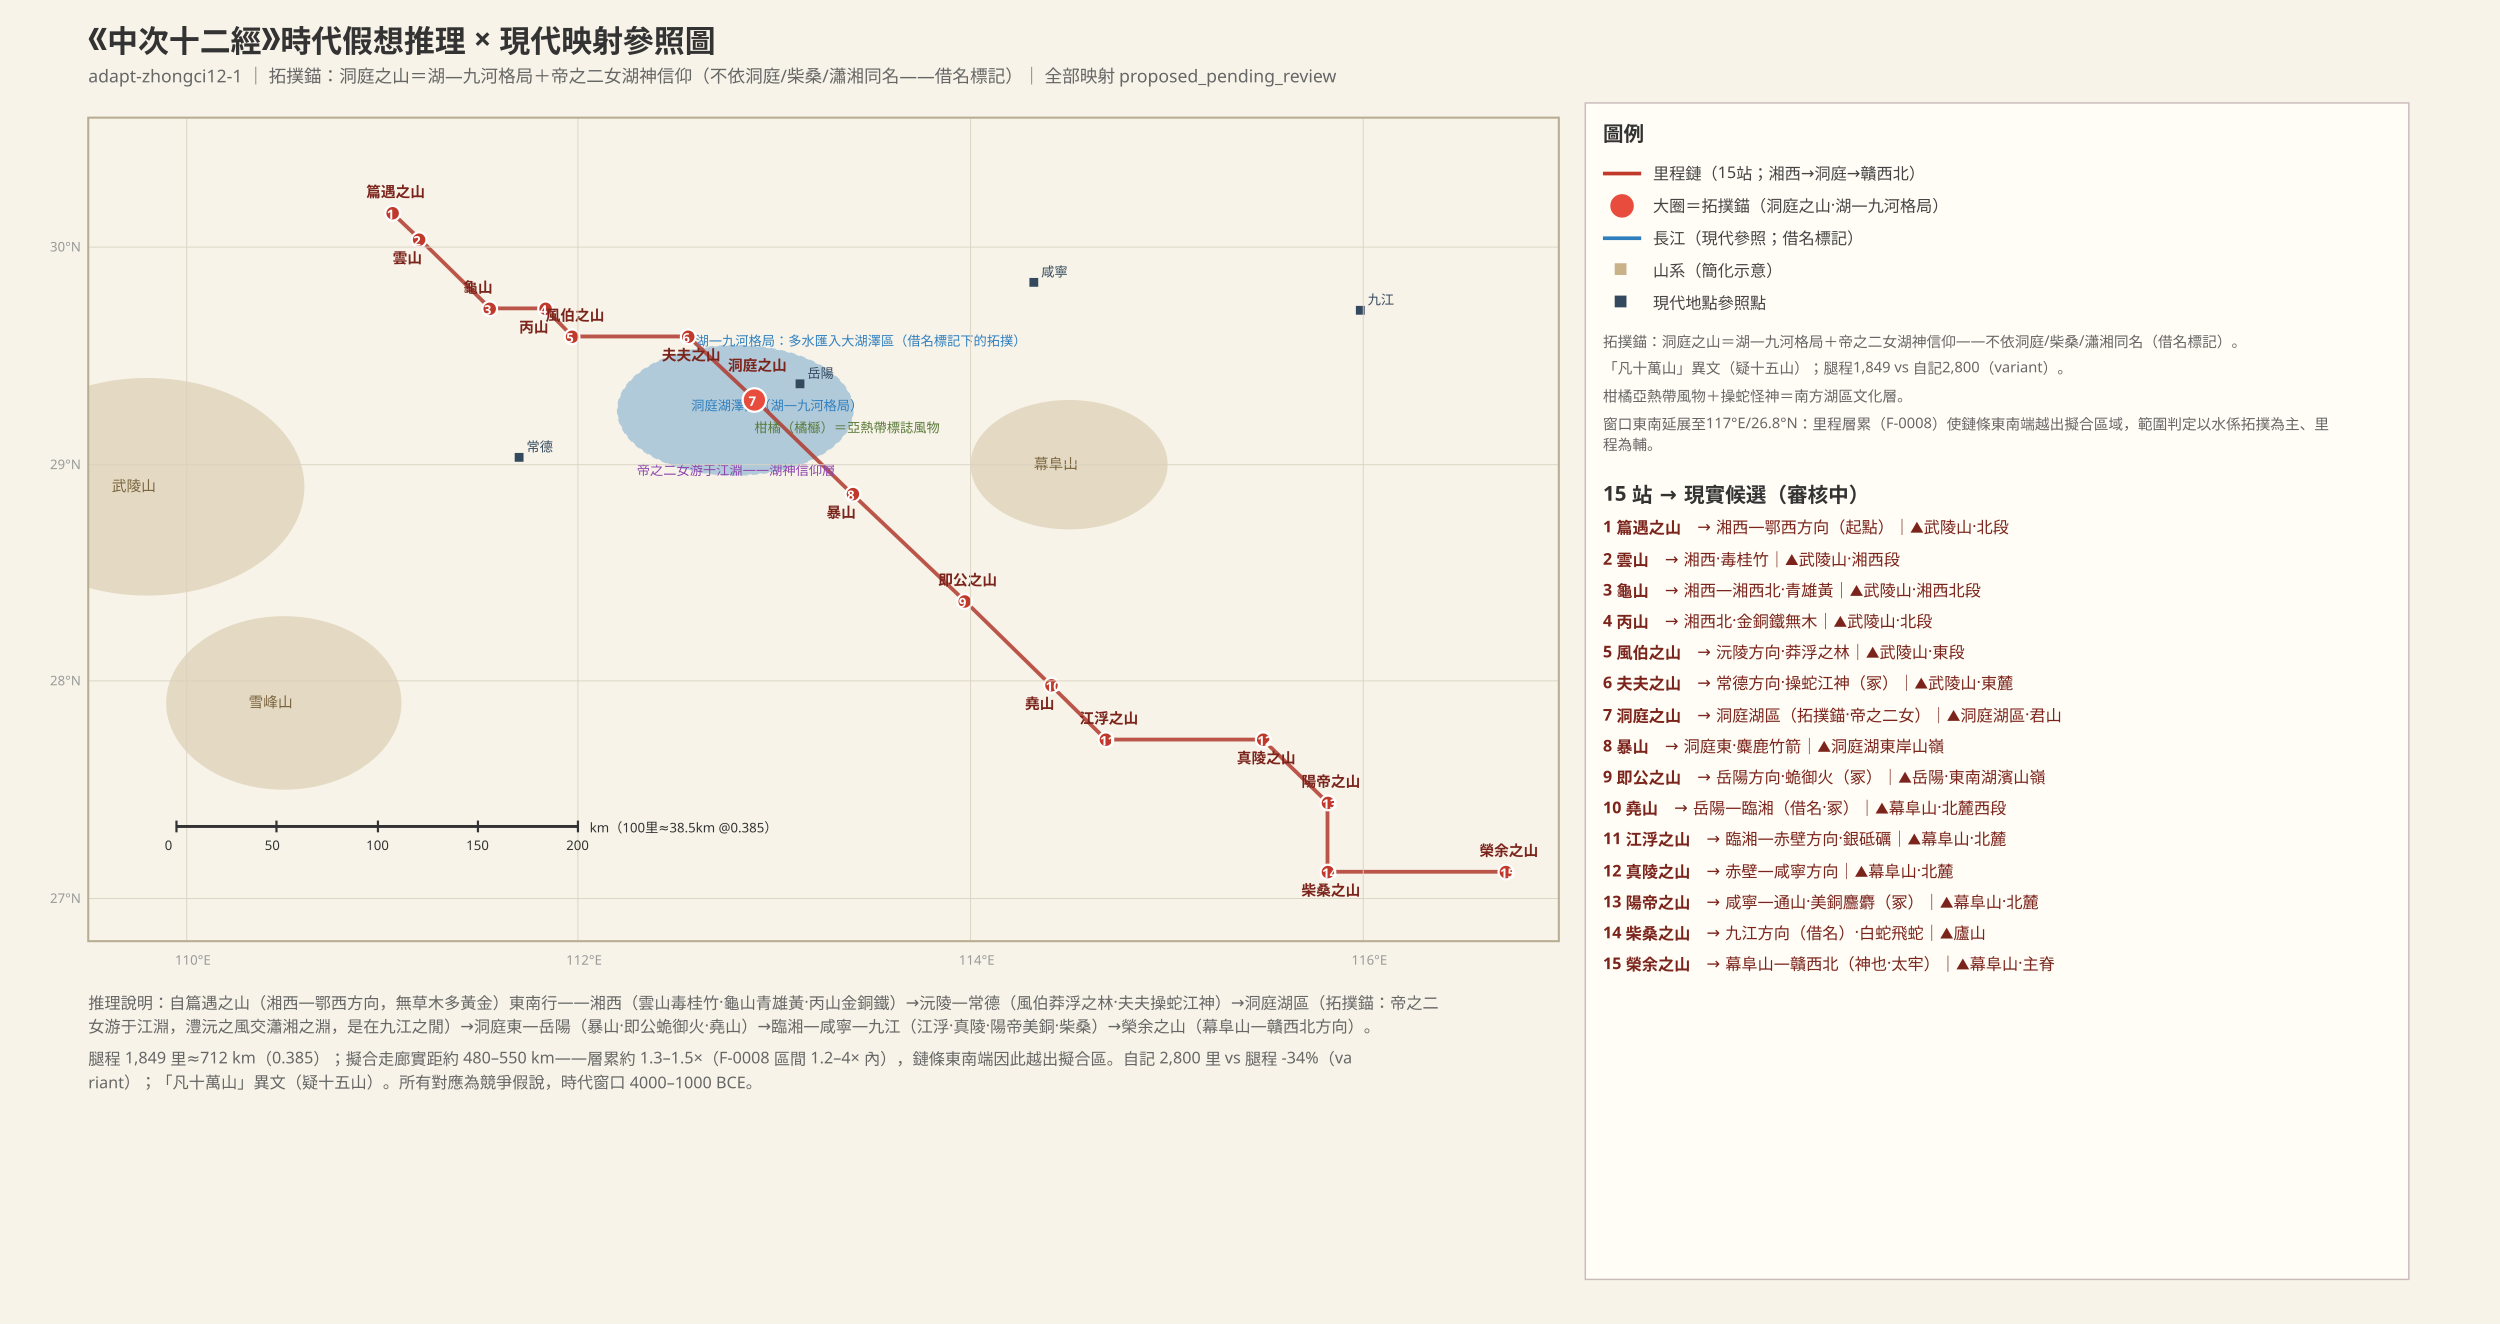
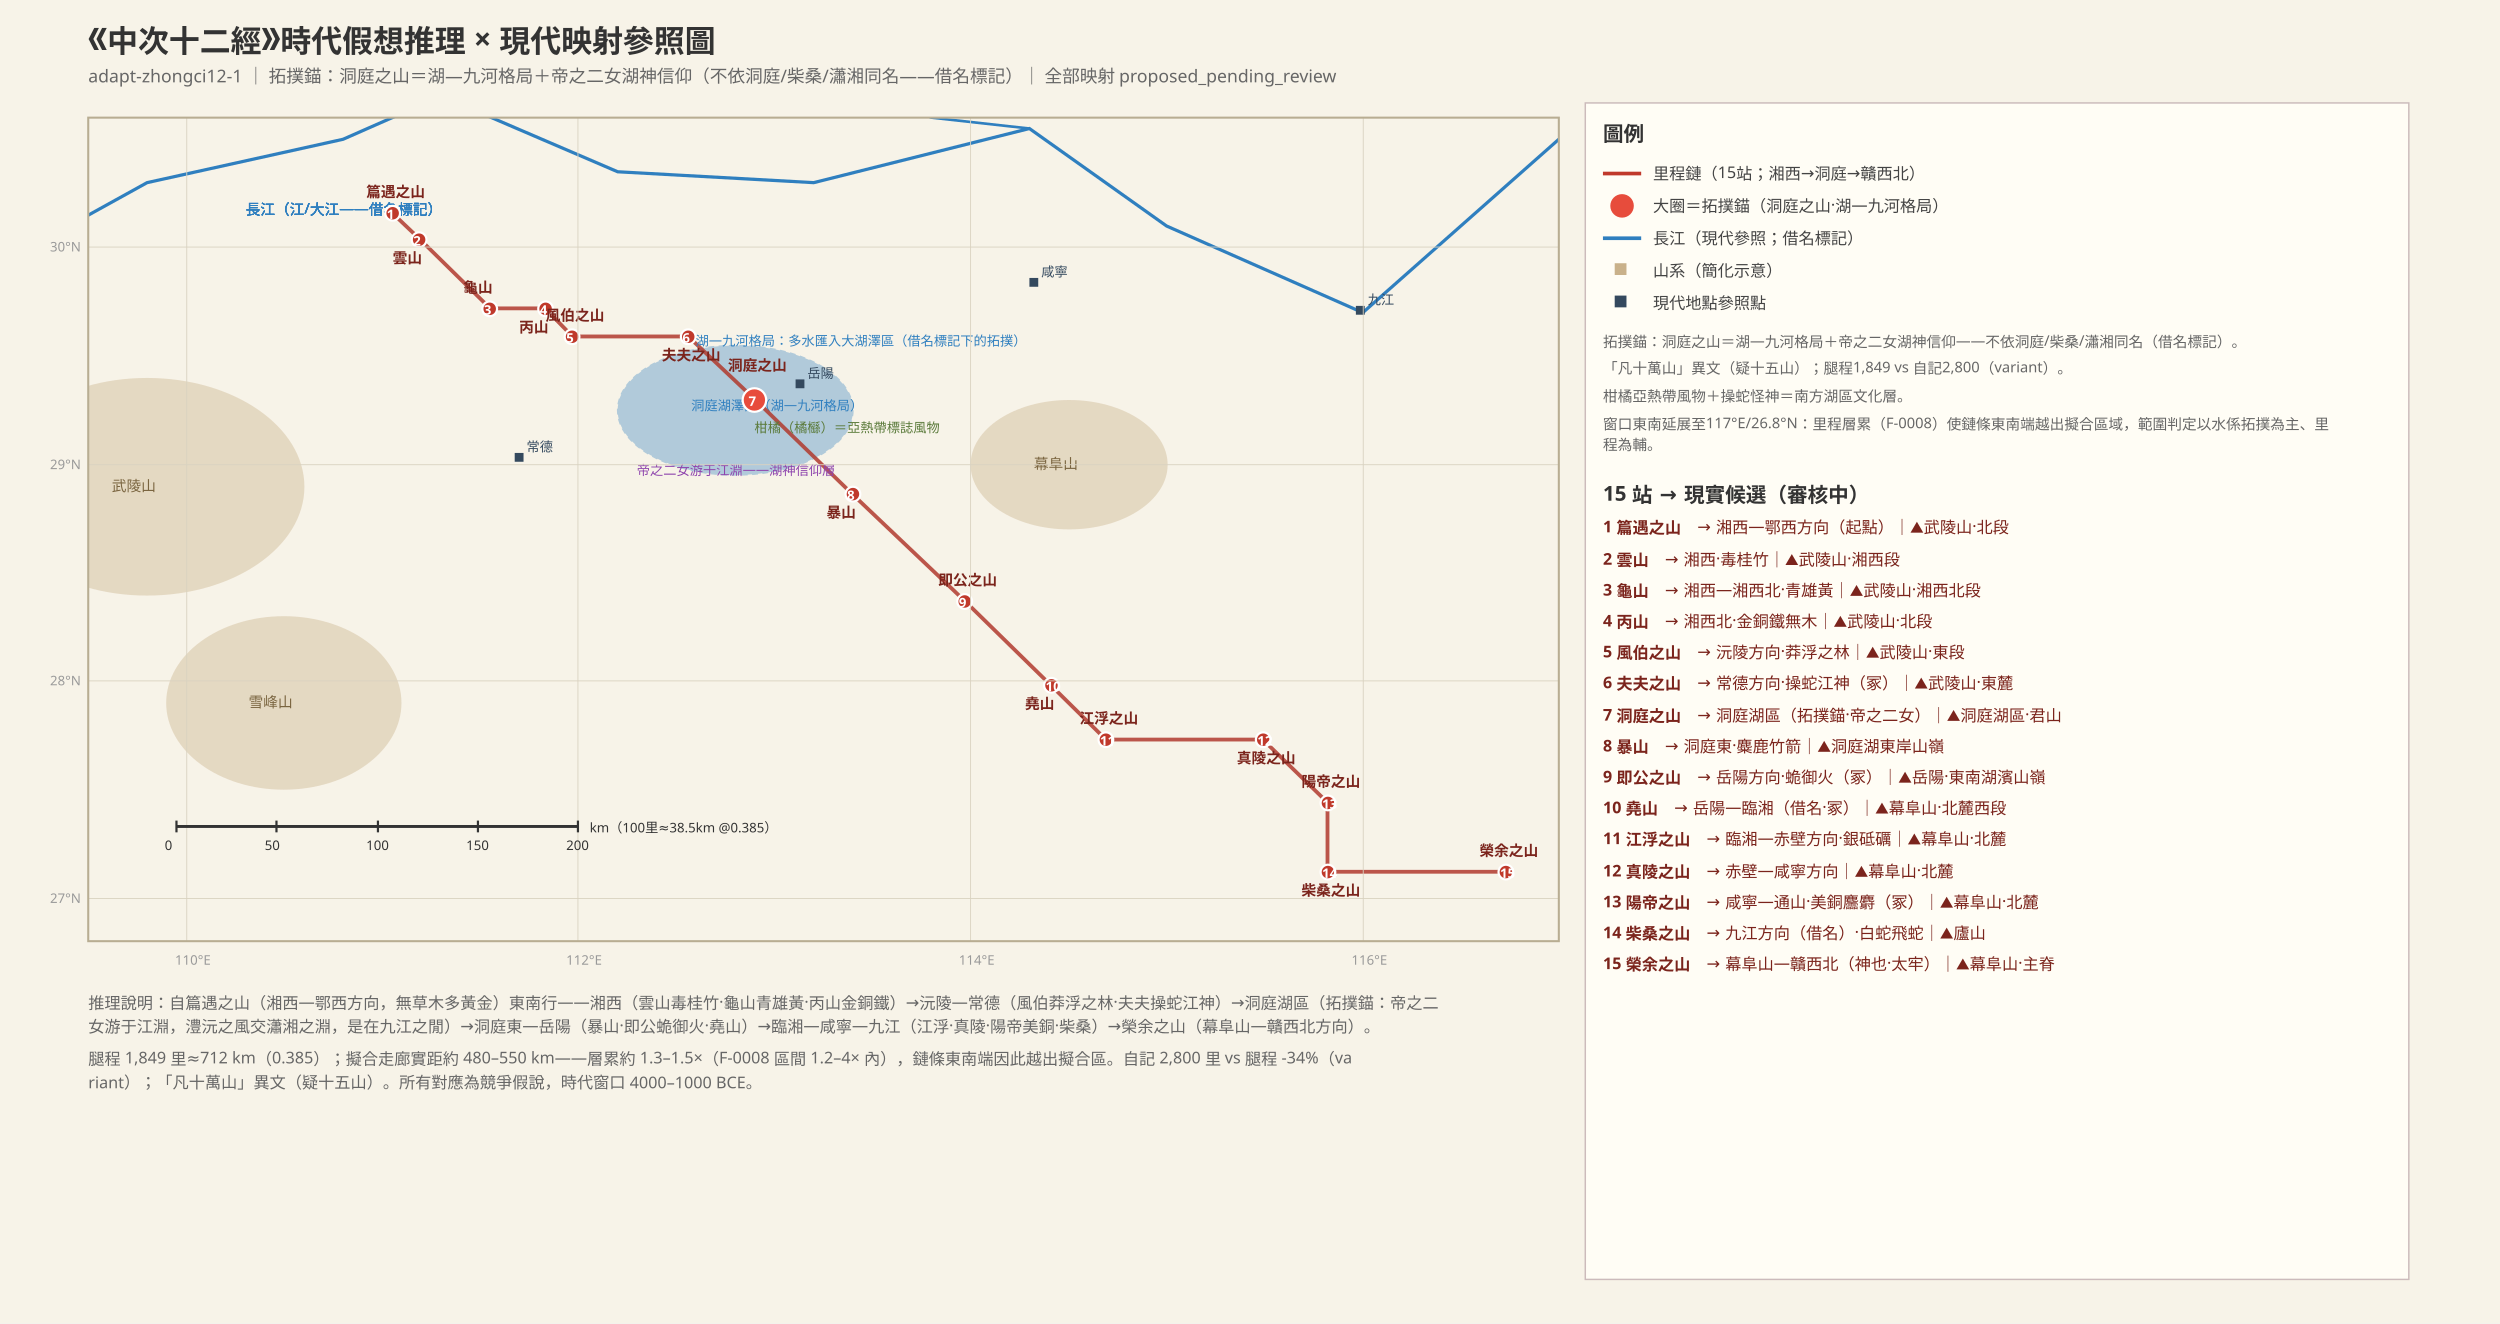
<svg xmlns="http://www.w3.org/2000/svg" width="1700" height="900" font-family="PingFang SC, Hiragino Sans GB, Microsoft YaHei, sans-serif">
  <rect width="1700" height="900" fill="#f7f3e8" />
  <defs>
    <marker id="arr" markerWidth="8" markerHeight="8" refX="7" refY="3" orient="auto">
      <path d="M0,0 L7,3 L0,6 Z" fill="#555" />
    </marker>
    <pattern id="sand" width="8" height="8" patternUnits="userSpaceOnUse">
      <rect width="8" height="8" fill="#efe3c0" />
      <circle cx="2" cy="2" r="0.8" fill="#d6b96a" />
      <circle cx="6" cy="6" r="0.8" fill="#d6b96a" />
    </pattern>
    <clipPath id="mapclip">
      <rect x="60" y="80" width="1000" height="560" />
    </clipPath>
  </defs>
  <text x="60" y="34" font-size="21" font-weight="bold" fill="#333">《中次十二經》時代假想推理 × 現代映射參照圖</text>
  <text x="60" y="56" font-size="12" fill="#666">adapt-zhongci12-1 ｜ 拓撲錨：洞庭之山＝湖—九河格局＋帝之二女湖神信仰（不依洞庭/柴桑/瀟湘同名——借名標記）｜ 全部映射 proposed_pending_review</text>
  <g clip-path="url(#mapclip)">
+     <polyline points="-646.7,-531.6 -473.3,-524.2 -300.0,-502.1 -140.0,-494.7 20.0,-487.4 153.3,-494.7 200.0,-512.4" fill="none" stroke="#2f7fbf" stroke-width="2.0" />
+     <text x="167" y="146" font-size="10" fill="#2f7fbf">長江（江/大江——借名標記）</text>
+     <polyline points="140.0,-435.8 246.7,-457.9 340.0,-480.0 433.3,-502.1 513.3,-512.4 580.0,-521.3" fill="none" stroke="#2f7fbf" stroke-width="1.8" />
+     <text x="167" y="146" font-size="10" fill="#2f7fbf">長江（江/大江——借名標記）</text>
+     <polyline points="300.0,-391.6 366.7,-435.8 440.0,-487.4 500.0,-509.5" fill="none" stroke="#2f7fbf" stroke-width="1.5" />
+     <text x="167" y="146" font-size="10" fill="#2f7fbf">長江（江/大江——借名標記）</text>
+     <polyline points="-300.0,-273.7 -270.7,-284.0 -140.0,-244.2 -6.7,-222.1 180.0,-214.7 326.7,-222.1 412.0,-132.2 473.3,-37.9 526.7,35.8 633.3,80.0 700.0,87.4" fill="none" stroke="#2f7fbf" stroke-width="1.8" />
+     <text x="167" y="146" font-size="10" fill="#2f7fbf">長江（江/大江——借名標記）</text>
+     <polyline points="-1673.3,-273.7 -1540.0,-214.7 -1433.3,-111.6 -1353.3,35.8 -1273.3,227.4 -1220.0,625.3 -1140.0,551.6 -1006.7,669.5 -860.0,713.7 -700.0,610.5 -593.3,345.3 -513.3,330.5 -406.7,286.3 -326.7,242.1 -180.0,183.2 -33.3,197.9 100.0,124.2 233.3,94.7 300.0,65.3 420.0,116.8 553.3,124.2 700.0,87.4 793.3,153.7 926.7,212.6 1060.0,94.7 1193.3,21.1 1300.0,-135.2" fill="none" stroke="#2f7fbf" stroke-width="2.2" />
+     <text x="167" y="146" font-size="10" fill="#2f7fbf">長江（江/大江——借名標記）</text>
    <ellipse cx="100" cy="331" rx="107" ry="74" fill="#c9b18a" opacity="0.4" />
    <text x="76" y="334" font-size="10" fill="#7a6540">武陵山</text>
    <ellipse cx="193" cy="478" rx="80" ry="59" fill="#c9b18a" opacity="0.4" />
    <text x="169" y="481" font-size="10" fill="#7a6540">雪峰山</text>
    <ellipse cx="727" cy="316" rx="67" ry="44" fill="#c9b18a" opacity="0.4" />
    <text x="703" y="319" font-size="10" fill="#7a6540">幕阜山</text>
    <ellipse cx="500" cy="279" rx="80" ry="44" fill="#2f7fbf" opacity="0.35" stroke="#2f7fbf" stroke-dasharray="4 3" />
    <text x="470" y="279" font-size="9" fill="#2f7fbf">洞庭湖澤區（湖—九河格局）</text>
    <polyline points="266.7,144.8 285.3,162.5 333.3,209.7 370.7,209.7 389.3,228.8 468.0,228.8 513.3,271.6 580.0,336.4 656.0,408.6 714.7,466.1 752.0,502.9 858.7,502.9 902.7,545.7 902.7,592.8 1024.0,592.8" fill="none" stroke="#b03a2e" stroke-width="2.6" opacity="0.85" />
    <circle cx="267" cy="145" r="5" fill="#c0392b" stroke="#fff" stroke-width="1.5" />
    <text x="263" y="149" font-size="9" fill="#fff" font-weight="bold">1</text>
    <text x="249" y="134" font-size="10" fill="#7b241c" font-weight="bold">篇遇之山</text>
    <circle cx="285" cy="163" r="5" fill="#c0392b" stroke="#fff" stroke-width="1.5" />
    <text x="281" y="167" font-size="9" fill="#fff" font-weight="bold">2</text>
    <text x="267" y="179" font-size="10" fill="#7b241c" font-weight="bold">雲山</text>
    <circle cx="333" cy="210" r="5" fill="#c0392b" stroke="#fff" stroke-width="1.5" />
    <text x="329" y="214" font-size="9" fill="#fff" font-weight="bold">3</text>
    <text x="315" y="199" font-size="10" fill="#7b241c" font-weight="bold">龜山</text>
    <circle cx="371" cy="210" r="5" fill="#c0392b" stroke="#fff" stroke-width="1.5" />
    <text x="367" y="214" font-size="9" fill="#fff" font-weight="bold">4</text>
    <text x="353" y="226" font-size="10" fill="#7b241c" font-weight="bold">丙山</text>
    <circle cx="389" cy="229" r="5" fill="#c0392b" stroke="#fff" stroke-width="1.5" />
    <text x="385" y="233" font-size="9" fill="#fff" font-weight="bold">5</text>
    <text x="371" y="218" font-size="10" fill="#7b241c" font-weight="bold">風伯之山</text>
    <circle cx="468" cy="229" r="5" fill="#c0392b" stroke="#fff" stroke-width="1.5" />
    <text x="464" y="233" font-size="9" fill="#fff" font-weight="bold">6</text>
    <text x="450" y="245" font-size="10" fill="#7b241c" font-weight="bold">夫夫之山</text>
    <circle cx="513" cy="272" r="8" fill="#e74c3c" stroke="#fff" stroke-width="1.5" />
    <text x="509" y="276" font-size="9" fill="#fff" font-weight="bold">7</text>
    <text x="495" y="252" font-size="10" fill="#7b241c" font-weight="bold">洞庭之山</text>
    <circle cx="580" cy="336" r="5" fill="#c0392b" stroke="#fff" stroke-width="1.5" />
    <text x="576" y="340" font-size="9" fill="#fff" font-weight="bold">8</text>
    <text x="562" y="352" font-size="10" fill="#7b241c" font-weight="bold">暴山</text>
    <circle cx="656" cy="409" r="5" fill="#c0392b" stroke="#fff" stroke-width="1.5" />
    <text x="652" y="413" font-size="9" fill="#fff" font-weight="bold">9</text>
    <text x="638" y="398" font-size="10" fill="#7b241c" font-weight="bold">即公之山</text>
    <circle cx="715" cy="466" r="5" fill="#c0392b" stroke="#fff" stroke-width="1.5" />
    <text x="711" y="470" font-size="9" fill="#fff" font-weight="bold">10</text>
    <text x="697" y="482" font-size="10" fill="#7b241c" font-weight="bold">堯山</text>
    <circle cx="752" cy="503" r="5" fill="#c0392b" stroke="#fff" stroke-width="1.5" />
    <text x="748" y="507" font-size="9" fill="#fff" font-weight="bold">11</text>
    <text x="734" y="492" font-size="10" fill="#7b241c" font-weight="bold">江浮之山</text>
    <circle cx="859" cy="503" r="5" fill="#c0392b" stroke="#fff" stroke-width="1.5" />
    <text x="855" y="507" font-size="9" fill="#fff" font-weight="bold">12</text>
    <text x="841" y="519" font-size="10" fill="#7b241c" font-weight="bold">真陵之山</text>
    <circle cx="903" cy="546" r="5" fill="#c0392b" stroke="#fff" stroke-width="1.5" />
    <text x="899" y="550" font-size="9" fill="#fff" font-weight="bold">13</text>
    <text x="885" y="535" font-size="10" fill="#7b241c" font-weight="bold">陽帝之山</text>
    <circle cx="903" cy="593" r="5" fill="#c0392b" stroke="#fff" stroke-width="1.5" />
    <text x="899" y="597" font-size="9" fill="#fff" font-weight="bold">14</text>
    <text x="885" y="609" font-size="10" fill="#7b241c" font-weight="bold">柴桑之山</text>
    <circle cx="1024" cy="593" r="5" fill="#c0392b" stroke="#fff" stroke-width="1.5" />
    <text x="1020" y="597" font-size="9" fill="#fff" font-weight="bold">15</text>
    <text x="1006" y="582" font-size="10" fill="#7b241c" font-weight="bold">榮余之山</text>
    <text x="473" y="235" font-size="9" fill="#2f7fbf">湖—九河格局：多水匯入大湖澤區（借名標記下的拓撲）</text>
    <text x="433" y="323" font-size="9" fill="#8e44ad">帝之二女游于江淵——湖神信仰層</text>
    <text x="513" y="294" font-size="9" fill="#5a7a3a">柑橘（橘櫾）＝亞熱帶標誌風物</text>
    <rect x="350" y="308" width="6" height="6" fill="#34495e" />
    <text x="358" y="307" font-size="9" fill="#34495e">常德</text>
    <rect x="541" y="258" width="6" height="6" fill="#34495e" />
    <text x="549" y="257" font-size="9" fill="#34495e">岳陽</text>
    <rect x="922" y="208" width="6" height="6" fill="#34495e" />
    <text x="930" y="207" font-size="9" fill="#34495e">九江</text>
    <rect x="700" y="189" width="6" height="6" fill="#34495e" />
    <text x="708" y="188" font-size="9" fill="#34495e">咸寧</text>
  </g>
  <line x1="127" y1="640" x2="127" y2="80" stroke="#d9d2c0" stroke-width="0.6" />
  <text x="119" y="656" font-size="9" fill="#999">110°E</text>
  <line x1="393" y1="640" x2="393" y2="80" stroke="#d9d2c0" stroke-width="0.6" />
  <text x="385" y="656" font-size="9" fill="#999">112°E</text>
  <line x1="660" y1="640" x2="660" y2="80" stroke="#d9d2c0" stroke-width="0.6" />
  <text x="652" y="656" font-size="9" fill="#999">114°E</text>
  <line x1="927" y1="640" x2="927" y2="80" stroke="#d9d2c0" stroke-width="0.6" />
  <text x="919" y="656" font-size="9" fill="#999">116°E</text>
  <line x1="60" y1="611" x2="1060" y2="611" stroke="#d9d2c0" stroke-width="0.6" />
  <text x="34" y="614" font-size="9" fill="#999">27°N</text>
  <line x1="60" y1="463" x2="1060" y2="463" stroke="#d9d2c0" stroke-width="0.6" />
  <text x="34" y="466" font-size="9" fill="#999">28°N</text>
  <line x1="60" y1="316" x2="1060" y2="316" stroke="#d9d2c0" stroke-width="0.6" />
  <text x="34" y="319" font-size="9" fill="#999">29°N</text>
  <line x1="60" y1="168" x2="1060" y2="168" stroke="#d9d2c0" stroke-width="0.6" />
  <text x="34" y="171" font-size="9" fill="#999">30°N</text>
  <rect x="60" y="80" width="1000" height="560" fill="none" stroke="#b8ad92" stroke-width="1.4" />
  <line x1="120" y1="562" x2="393" y2="562" stroke="#333" stroke-width="2" />
  <line x1="120" y1="558" x2="120" y2="566" stroke="#333" stroke-width="1.5" />
  <text x="112" y="578" font-size="9" fill="#333">0</text>
  <line x1="188" y1="558" x2="188" y2="566" stroke="#333" stroke-width="1.5" />
  <text x="180" y="578" font-size="9" fill="#333">50</text>
  <line x1="257" y1="558" x2="257" y2="566" stroke="#333" stroke-width="1.5" />
  <text x="249" y="578" font-size="9" fill="#333">100</text>
  <line x1="325" y1="558" x2="325" y2="566" stroke="#333" stroke-width="1.5" />
  <text x="317" y="578" font-size="9" fill="#333">150</text>
  <line x1="393" y1="558" x2="393" y2="566" stroke="#333" stroke-width="1.5" />
  <text x="385" y="578" font-size="9" fill="#333">200</text>
  <text x="401" y="566" font-size="9" fill="#333">km（100里≈38.5km @0.385）</text>
  <rect x="1078" y="70" width="560" height="800" fill="#fffdf5" stroke="#cbb" />
  <text x="1090" y="96" font-size="14" font-weight="bold" fill="#333">圖例</text>
  <line x1="1090" y1="118" x2="1116" y2="118" stroke="#c0392b" stroke-width="2.5" />
  <text x="1124" y="122" font-size="11" fill="#444">里程鏈（15站；湘西→洞庭→贛西北）</text>
  <circle cx="1103" cy="140" r="8" fill="#e74c3c" />
  <text x="1124" y="144" font-size="11" fill="#444">大圈＝拓撲錨（洞庭之山·湖—九河格局）</text>
  <line x1="1090" y1="162" x2="1116" y2="162" stroke="#2f7fbf" stroke-width="2.5" />
  <text x="1124" y="166" font-size="11" fill="#444">長江（現代參照；借名標記）</text>
  <rect x="1098" y="179" width="8" height="8" fill="#c9b18a" />
  <text x="1124" y="188" font-size="11" fill="#444">山系（簡化示意）</text>
  <rect x="1098" y="201" width="8" height="8" fill="#34495e" />
  <text x="1124" y="210" font-size="11" fill="#444">現代地點參照點</text>
  <text x="1090" y="236" font-size="10" fill="#666">拓撲錨：洞庭之山＝湖—九河格局＋帝之二女湖神信仰——不依洞庭/柴桑/瀟湘同名（借名標記）。</text>
  <text x="1090" y="254" font-size="10" fill="#666">「凡十萬山」異文（疑十五山）；腿程1,849 vs 自記2,800（variant）。</text>
  <text x="1090" y="273" font-size="10" fill="#666">柑橘亞熱帶風物＋操蛇怪神＝南方湖區文化層。</text>
  <text x="1090" y="292" font-size="10" fill="#666">窗口東南延展至117°E/26.8°N：里程層累（F-0008）使鏈條東南端越出擬合區域，範圍判定以水係拓撲為主、里</text>
  <text x="1090" y="306" font-size="10" fill="#666">程為輔。</text>
  <text x="1090" y="340.5" font-size="14" font-weight="bold" fill="#333">15 站 → 現實候選（審核中）</text>
  <text x="1090" y="362" font-size="11" fill="#7b241c">
    <tspan font-weight="bold"> 1 篇遇之山</tspan>　→ 湘西—鄂西方向（起點）｜⛰武陵山·北段</text>
  <text x="1090" y="384" font-size="11" fill="#7b241c">
    <tspan font-weight="bold"> 2 雲山</tspan>　→ 湘西·毒桂竹｜⛰武陵山·湘西段</text>
  <text x="1090" y="405" font-size="11" fill="#7b241c">
    <tspan font-weight="bold"> 3 龜山</tspan>　→ 湘西—湘西北·青雄黃｜⛰武陵山·湘西北段</text>
  <text x="1090" y="426" font-size="11" fill="#7b241c">
    <tspan font-weight="bold"> 4 丙山</tspan>　→ 湘西北·金銅鐵無木｜⛰武陵山·北段</text>
  <text x="1090" y="447" font-size="11" fill="#7b241c">
    <tspan font-weight="bold"> 5 風伯之山</tspan>　→ 沅陵方向·莽浮之林｜⛰武陵山·東段</text>
  <text x="1090" y="468" font-size="11" fill="#7b241c">
    <tspan font-weight="bold"> 6 夫夫之山</tspan>　→ 常德方向·操蛇江神（冢）｜⛰武陵山·東麓</text>
  <text x="1090" y="490" font-size="11" fill="#7b241c">
    <tspan font-weight="bold"> 7 洞庭之山</tspan>　→ 洞庭湖區（拓撲錨·帝之二女）｜⛰洞庭湖區·君山</text>
  <text x="1090" y="511" font-size="11" fill="#7b241c">
    <tspan font-weight="bold"> 8 暴山</tspan>　→ 洞庭東·麋鹿竹箭｜⛰洞庭湖東岸山嶺</text>
  <text x="1090" y="532" font-size="11" fill="#7b241c">
    <tspan font-weight="bold"> 9 即公之山</tspan>　→ 岳陽方向·蛫御火（冢）｜⛰岳陽·東南湖濱山嶺</text>
  <text x="1090" y="553" font-size="11" fill="#7b241c">
    <tspan font-weight="bold">10 堯山</tspan>　→ 岳陽—臨湘（借名·冢）｜⛰幕阜山·北麓西段</text>
  <text x="1090" y="574" font-size="11" fill="#7b241c">
    <tspan font-weight="bold">11 江浮之山</tspan>　→ 臨湘—赤壁方向·銀砥礪｜⛰幕阜山·北麓</text>
  <text x="1090" y="596" font-size="11" fill="#7b241c">
    <tspan font-weight="bold">12 真陵之山</tspan>　→ 赤壁—咸寧方向｜⛰幕阜山·北麓</text>
  <text x="1090" y="617" font-size="11" fill="#7b241c">
    <tspan font-weight="bold">13 陽帝之山</tspan>　→ 咸寧—通山·美銅麢麝（冢）｜⛰幕阜山·北麓</text>
  <text x="1090" y="638" font-size="11" fill="#7b241c">
    <tspan font-weight="bold">14 柴桑之山</tspan>　→ 九江方向（借名）·白蛇飛蛇｜⛰廬山</text>
  <text x="1090" y="659" font-size="11" fill="#7b241c">
    <tspan font-weight="bold">15 榮余之山</tspan>　→ 幕阜山—贛西北（神也·太牢）｜⛰幕阜山·主脊</text>
  <text x="60" y="686" font-size="11" fill="#666">推理說明：自篇遇之山（湘西—鄂西方向，無草木多黃金）東南行——湘西（雲山毒桂竹·龜山青雄黃·丙山金銅鐵）→沅陵—常德（風伯莽浮之林·夫夫操蛇江神）→洞庭湖區（拓撲錨：帝之二</text>
  <text x="60" y="702" font-size="11" fill="#666">女游于江淵，澧沅之風交瀟湘之淵，是在九江之閒）→洞庭東—岳陽（暴山·即公蛫御火·堯山）→臨湘—咸寧—九江（江浮·真陵·陽帝美銅·柴桑）→榮余之山（幕阜山—贛西北方向）。</text>
  <text x="60" y="724" font-size="11" fill="#666">腿程 1,849 里≈712 km（0.385）；擬合走廊實距約 480–550 km——層累約 1.3–1.5×（F-0008 區間 1.2–4× 內），鏈條東南端因此越出擬合區。自記 2,800 里 vs 腿程 -34%（va</text>
  <text x="60" y="740" font-size="11" fill="#666">riant）；「凡十萬山」異文（疑十五山）。所有對應為競爭假說，時代窗口 4000–1000 BCE。</text>
</svg>
